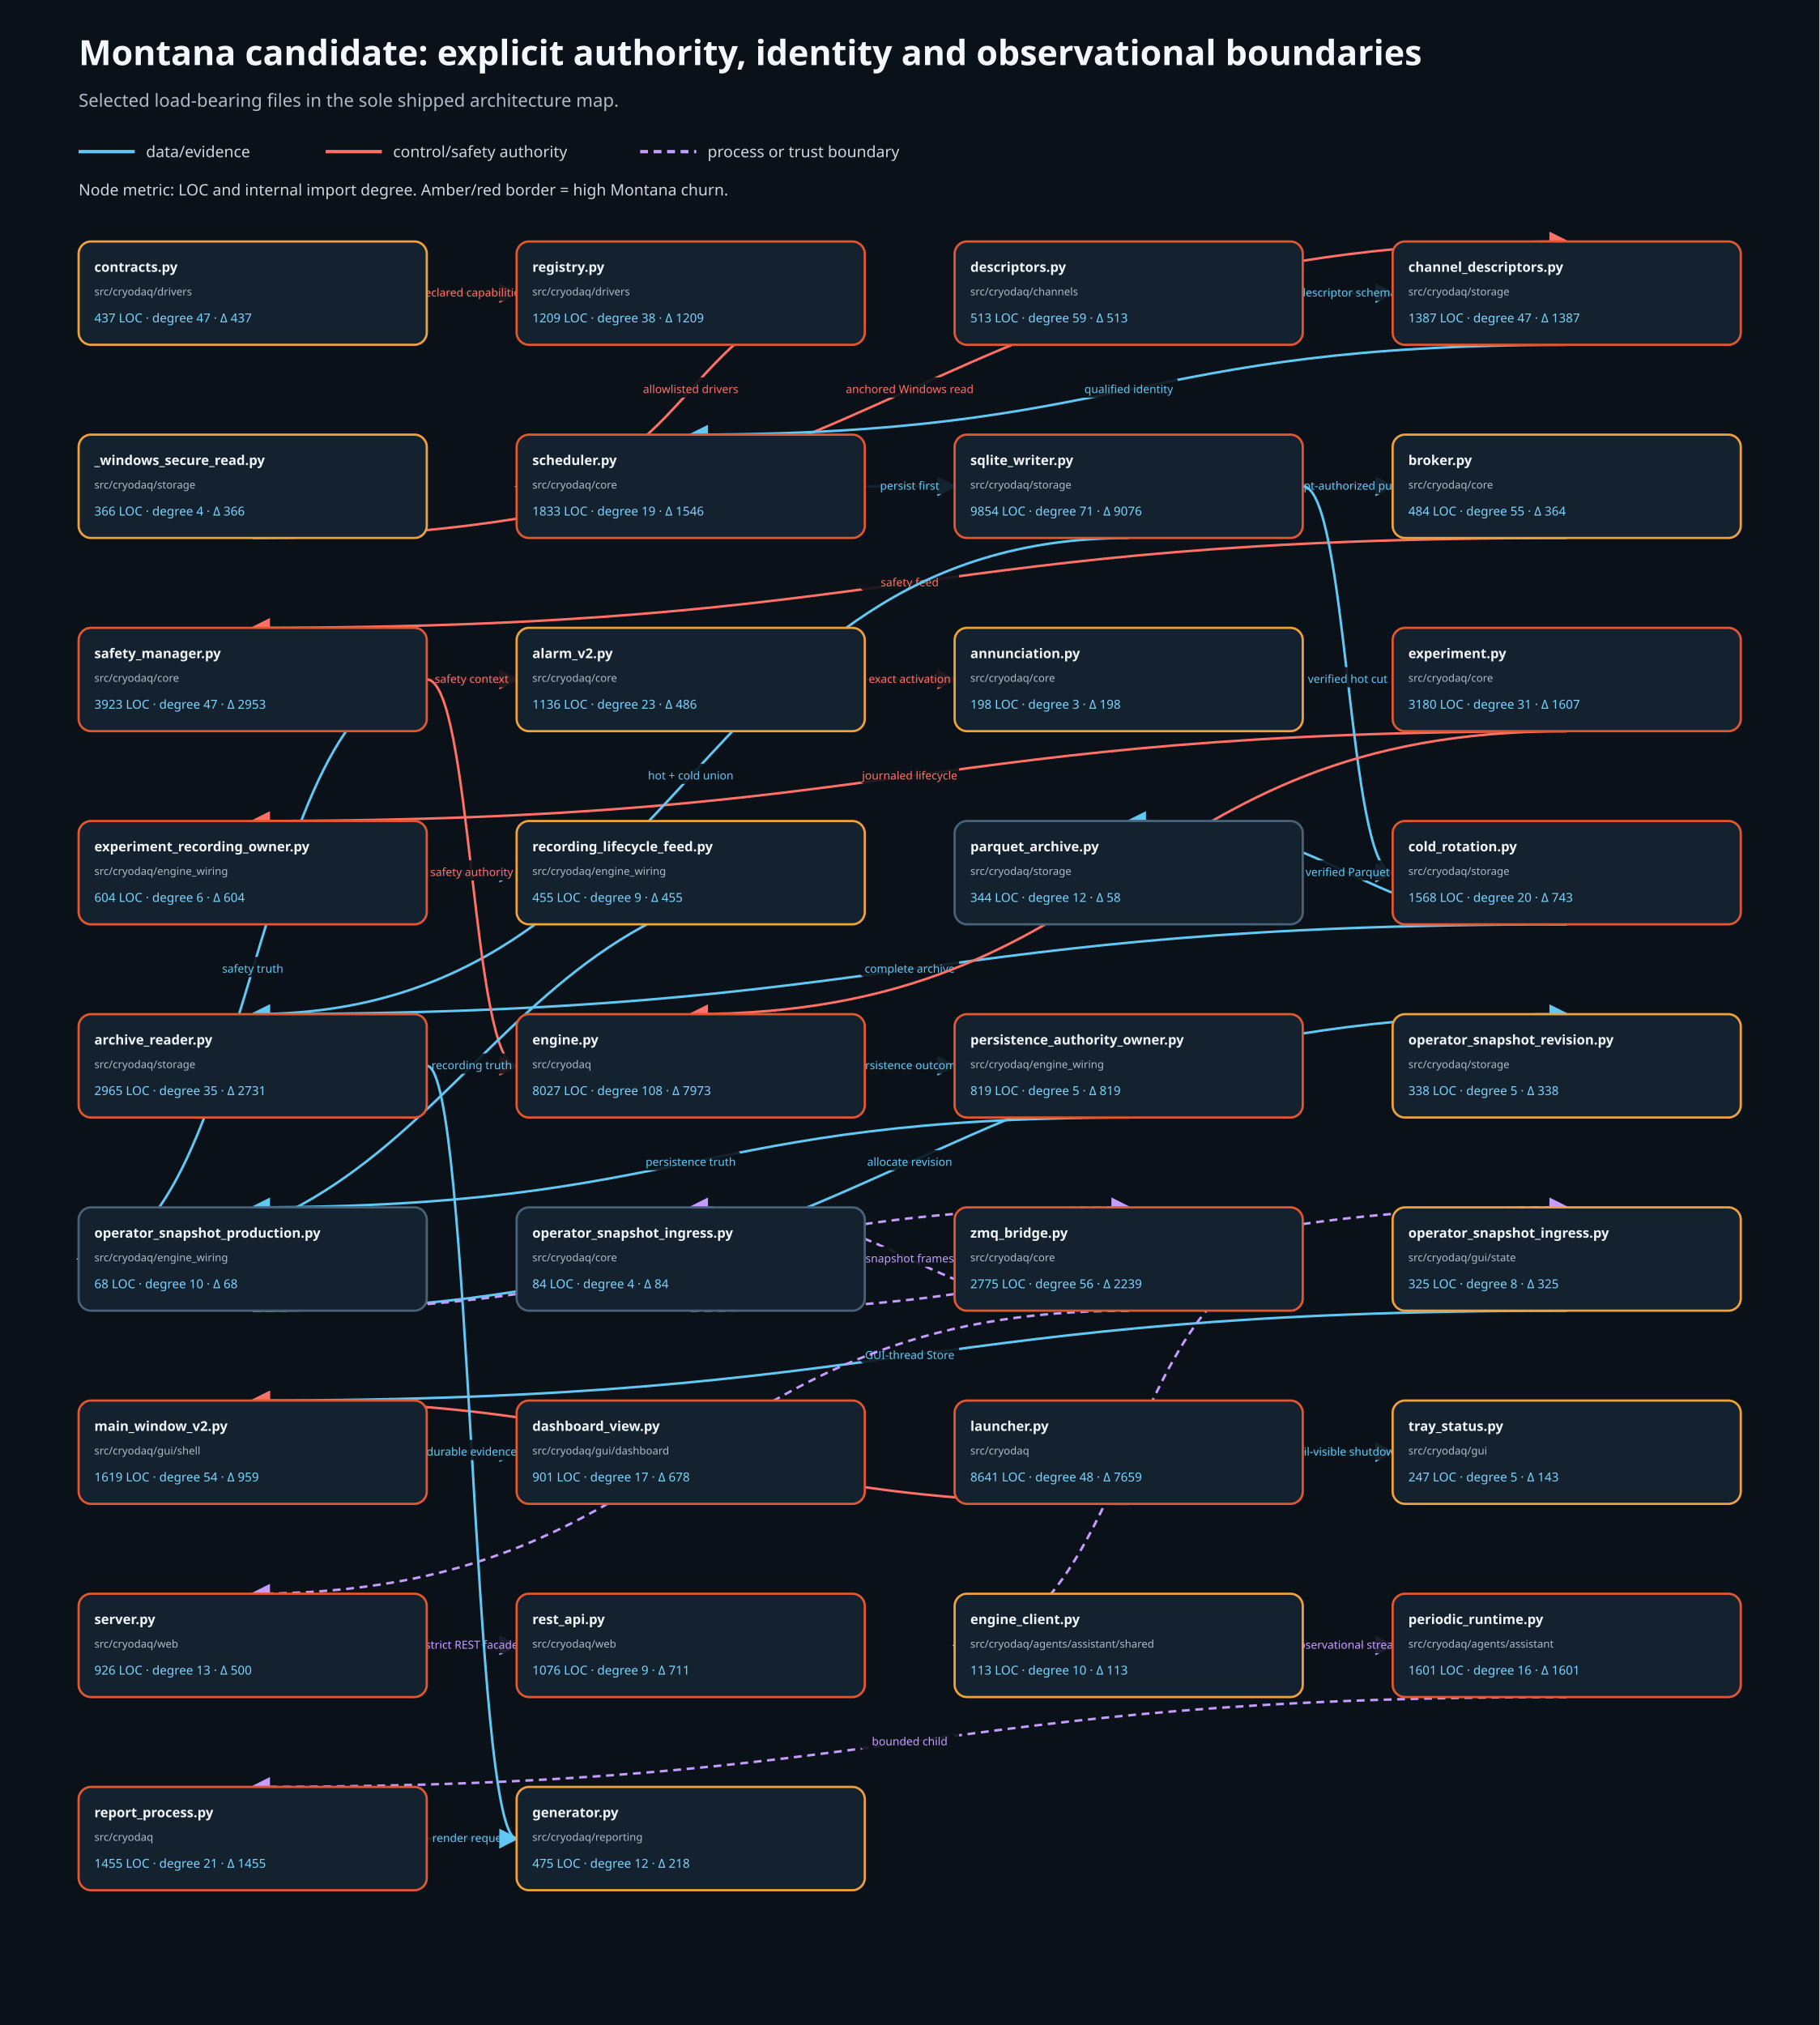
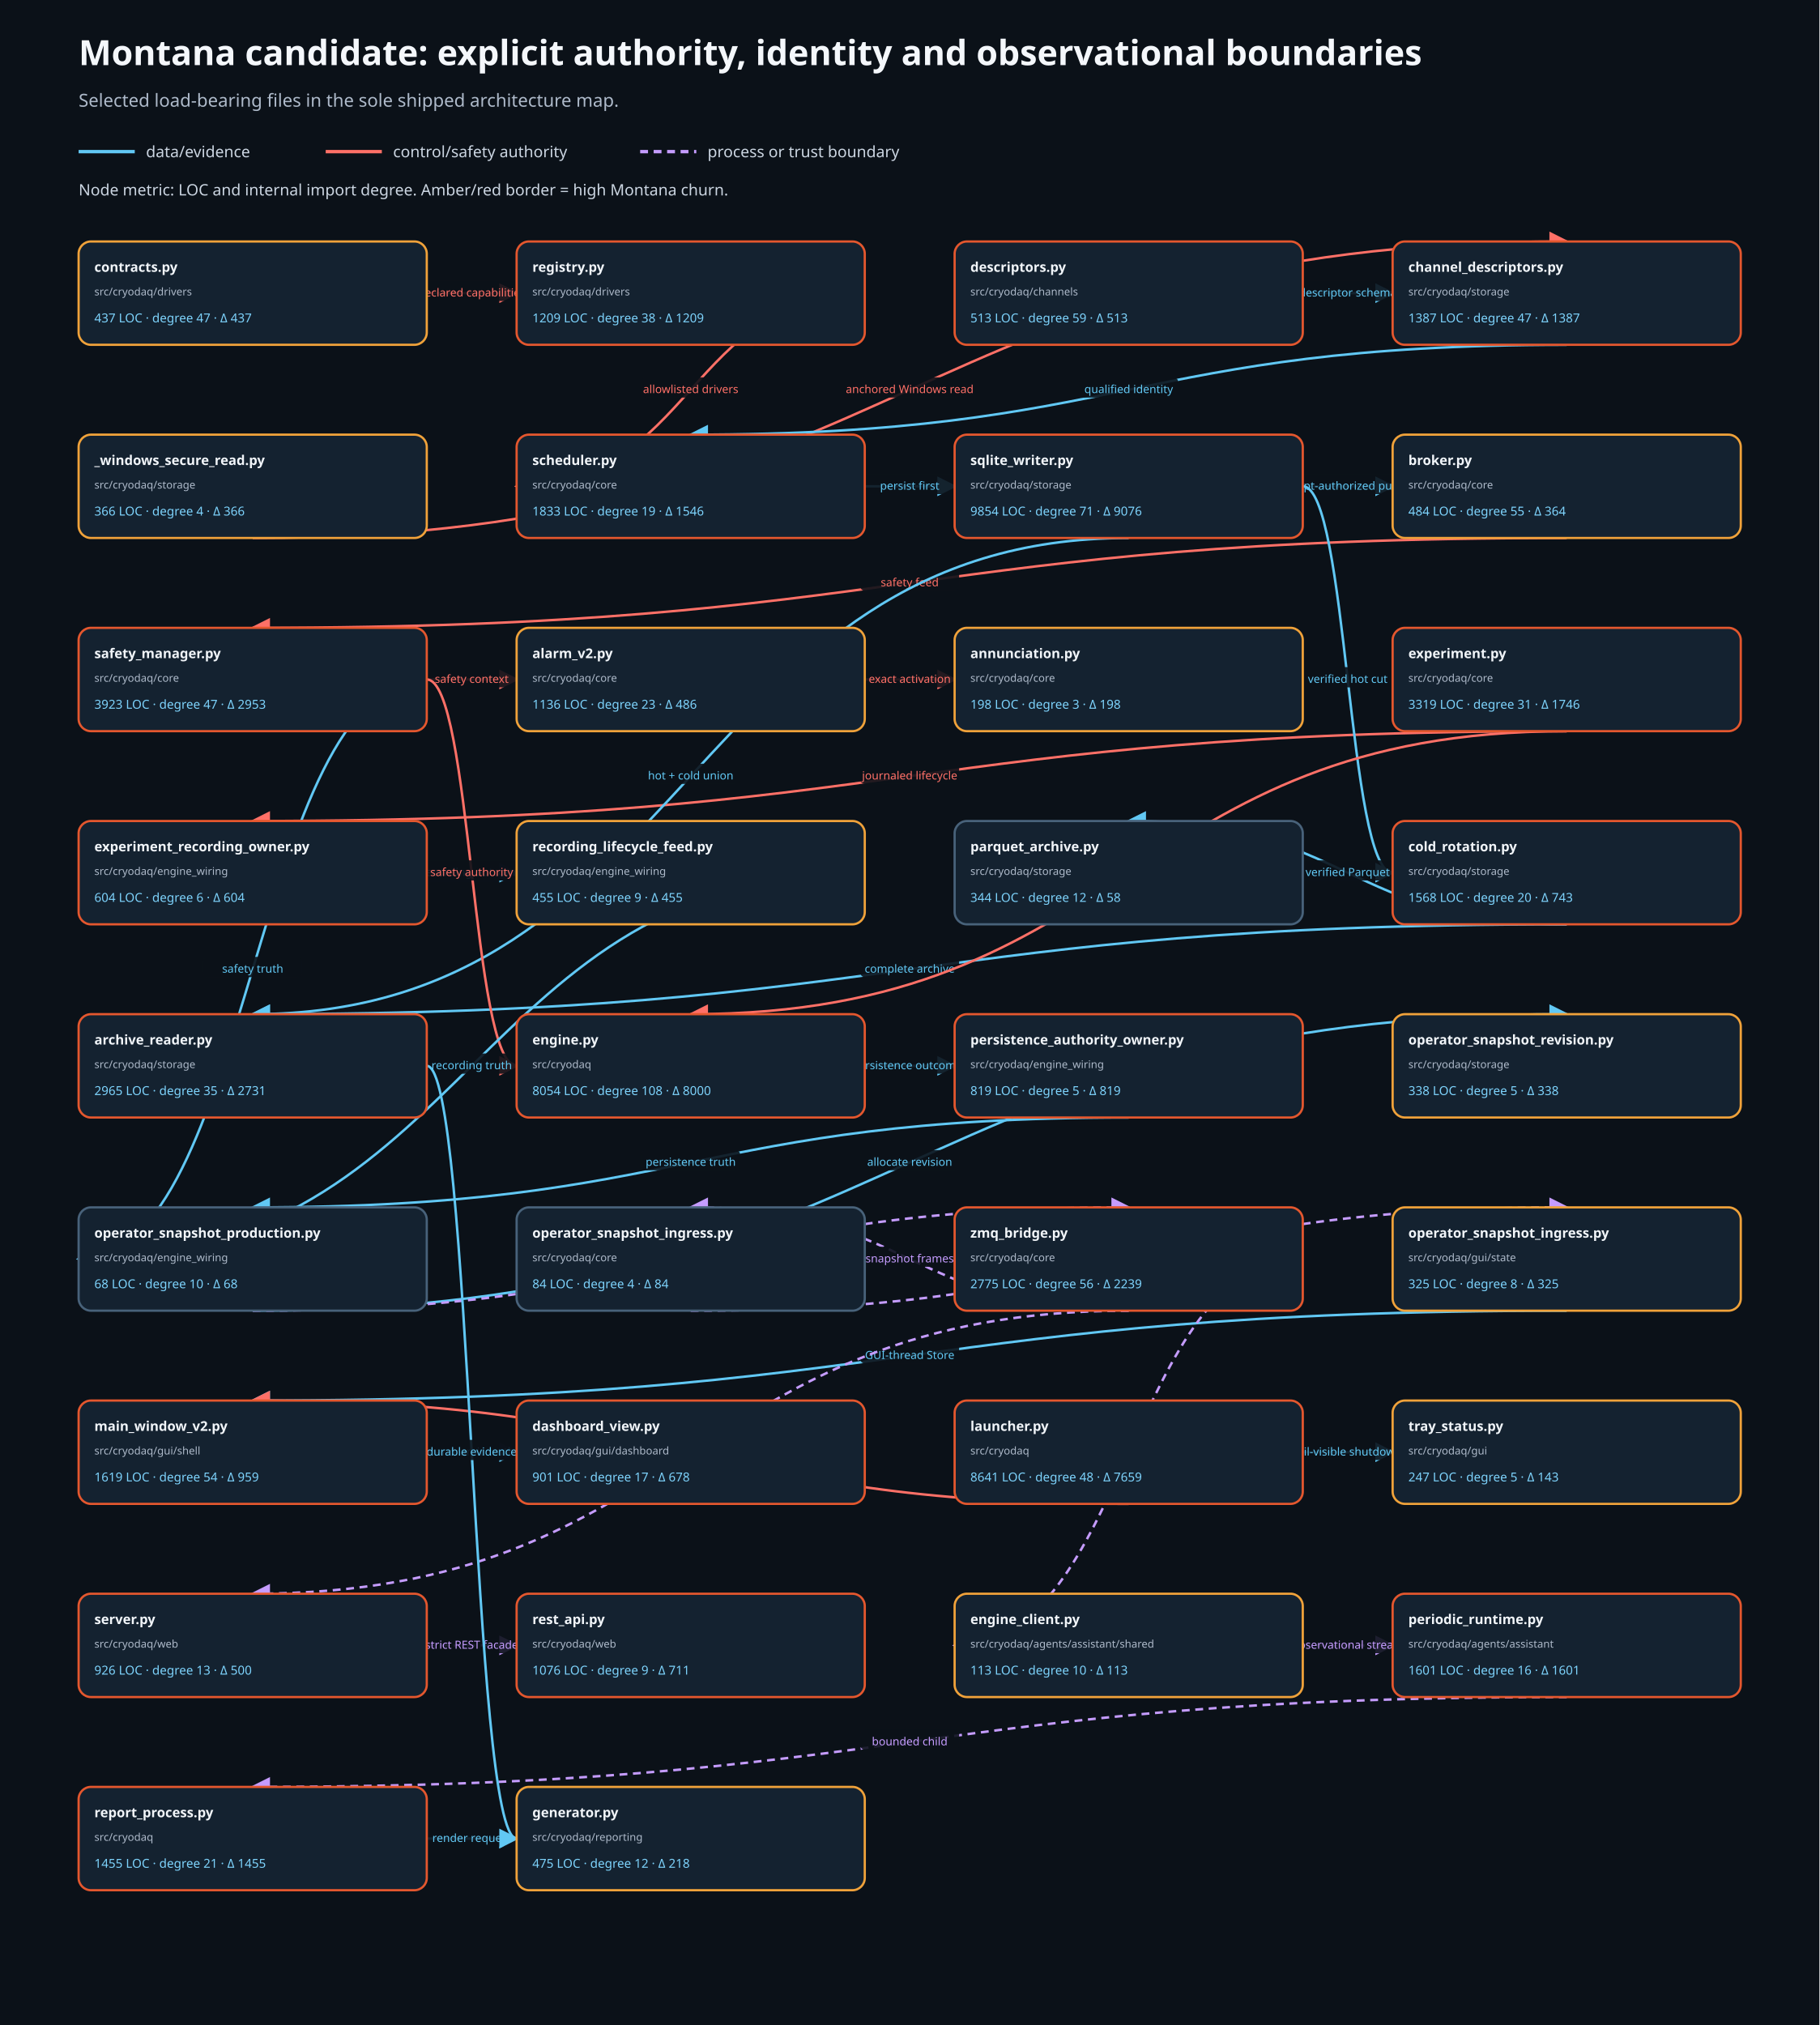
<svg xmlns="http://www.w3.org/2000/svg" role="img" aria-labelledby="title desc" viewBox="0 0 1620 1803" width="1620" height="1803">
  <defs>
    <marker id="dataArrow" markerWidth="8" markerHeight="8" refX="7" refY="4" orient="auto">
      <path d="M0,0 L8,4 L0,8 Z" fill="#61c8f4" />
    </marker>
    <marker id="controlArrow" markerWidth="8" markerHeight="8" refX="7" refY="4" orient="auto">
      <path d="M0,0 L8,4 L0,8 Z" fill="#ff7067" />
    </marker>
    <marker id="boundaryArrow" markerWidth="8" markerHeight="8" refX="7" refY="4" orient="auto">
      <path d="M0,0 L8,4 L0,8 Z" fill="#c59cff" />
    </marker>
  </defs>
  <rect width="100%" height="100%" fill="#0b1118" />
  <text x="70" y="58" fill="#f4f7fb" font-family="Segoe UI, sans-serif" font-size="31" font-weight="700">Montana candidate: explicit authority, identity and observational boundaries</text>
  <text x="70" y="95" fill="#aebaca" font-family="Segoe UI, sans-serif" font-size="16">Selected load-bearing files in the sole shipped architecture map.</text>
  <g aria-label="Legend" font-family="Segoe UI, sans-serif" font-size="14">
    <line x1="70" y1="135" x2="120" y2="135" stroke="#61c8f4" stroke-width="3" />
    <text x="130" y="140" fill="#cbd5e1">data/evidence</text>
    <line x1="290" y1="135" x2="340" y2="135" stroke="#ff7067" stroke-width="3" />
    <text x="350" y="140" fill="#cbd5e1">control/safety authority</text>
    <line x1="570" y1="135" x2="620" y2="135" stroke="#c59cff" stroke-width="3" stroke-dasharray="7 5" />
    <text x="630" y="140" fill="#cbd5e1">process or trust boundary</text>
    <text x="70" y="174" fill="#cbd5e1">Node metric: LOC and internal import degree. Amber/red border = high Montana churn.</text>
  </g>
  <g class="architecture-edges" fill="none">
    <path d="M380,261.0 C420.0,261.0 420.0,261.0 460,261.0" stroke="#ff7067" stroke-width="2.2" marker-end="url(#controlArrow)" />
    <rect x="376.0" y="250.0" width="88" height="18" rx="4" fill="#0b1118" opacity=".9" />
    <text x="420.0" y="264.0" text-anchor="middle" fill="#ff7067" font-family="Segoe UI, sans-serif" font-size="10">declared capabilities</text>
    <path d="M770,261.0 C615.0,261.0 615.0,433.0 460,433.0" stroke="#ff7067" stroke-width="2.2" marker-end="url(#controlArrow)" />
    <rect x="571.0" y="336.0" width="88" height="18" rx="4" fill="#0b1118" opacity=".9" />
    <text x="615.0" y="350.0" text-anchor="middle" fill="#ff7067" font-family="Segoe UI, sans-serif" font-size="10">allowlisted drivers</text>
    <path d="M1160,261.0 C1200.0,261.0 1200.0,261.0 1240,261.0" stroke="#61c8f4" stroke-width="2.2" marker-end="url(#dataArrow)" />
    <rect x="1156.0" y="250.0" width="88" height="18" rx="4" fill="#0b1118" opacity=".9" />
    <text x="1200.0" y="264.0" text-anchor="middle" fill="#61c8f4" font-family="Segoe UI, sans-serif" font-size="10">descriptor schema</text>
    <path d="M225.0,479 C810.0,479 810.0,215 1395.0,215" stroke="#ff7067" stroke-width="2.2" marker-end="url(#controlArrow)" />
    <rect x="766.0" y="336.0" width="88" height="18" rx="4" fill="#0b1118" opacity=".9" />
    <text x="810.0" y="350.0" text-anchor="middle" fill="#ff7067" font-family="Segoe UI, sans-serif" font-size="10">anchored Windows read</text>
    <path d="M1395.0,307 C1005.0,307 1005.0,387 615.0,387" stroke="#61c8f4" stroke-width="2.2" marker-end="url(#dataArrow)" />
    <rect x="961.0" y="336.0" width="88" height="18" rx="4" fill="#0b1118" opacity=".9" />
    <text x="1005.0" y="350.0" text-anchor="middle" fill="#61c8f4" font-family="Segoe UI, sans-serif" font-size="10">qualified identity</text>
    <path d="M770,433.0 C810.0,433.0 810.0,433.0 850,433.0" stroke="#61c8f4" stroke-width="2.2" marker-end="url(#dataArrow)" />
    <rect x="766.0" y="422.0" width="88" height="18" rx="4" fill="#0b1118" opacity=".9" />
    <text x="810.0" y="436.0" text-anchor="middle" fill="#61c8f4" font-family="Segoe UI, sans-serif" font-size="10">persist first</text>
    <path d="M1160,433.0 C1200.0,433.0 1200.0,433.0 1240,433.0" stroke="#61c8f4" stroke-width="2.2" marker-end="url(#dataArrow)" />
    <rect x="1156.0" y="422.0" width="88" height="18" rx="4" fill="#0b1118" opacity=".9" />
    <text x="1200.0" y="436.0" text-anchor="middle" fill="#61c8f4" font-family="Segoe UI, sans-serif" font-size="10">receipt-authorized publish</text>
    <path d="M1395.0,479 C810.0,479 810.0,559 225.0,559" stroke="#ff7067" stroke-width="2.2" marker-end="url(#controlArrow)" />
    <rect x="766.0" y="508.0" width="88" height="18" rx="4" fill="#0b1118" opacity=".9" />
    <text x="810.0" y="522.0" text-anchor="middle" fill="#ff7067" font-family="Segoe UI, sans-serif" font-size="10">safety feed</text>
    <path d="M380,605.0 C420.0,605.0 420.0,605.0 460,605.0" stroke="#ff7067" stroke-width="2.2" marker-end="url(#controlArrow)" />
    <rect x="376.0" y="594.0" width="88" height="18" rx="4" fill="#0b1118" opacity=".9" />
    <text x="420.0" y="608.0" text-anchor="middle" fill="#ff7067" font-family="Segoe UI, sans-serif" font-size="10">safety context</text>
    <path d="M770,605.0 C810.0,605.0 810.0,605.0 850,605.0" stroke="#ff7067" stroke-width="2.2" marker-end="url(#controlArrow)" />
    <rect x="766.0" y="594.0" width="88" height="18" rx="4" fill="#0b1118" opacity=".9" />
    <text x="810.0" y="608.0" text-anchor="middle" fill="#ff7067" font-family="Segoe UI, sans-serif" font-size="10">exact activation</text>
    <path d="M1395.0,651 C810.0,651 810.0,731 225.0,731" stroke="#ff7067" stroke-width="2.2" marker-end="url(#controlArrow)" />
    <rect x="766.0" y="680.0" width="88" height="18" rx="4" fill="#0b1118" opacity=".9" />
    <text x="810.0" y="694.0" text-anchor="middle" fill="#ff7067" font-family="Segoe UI, sans-serif" font-size="10">journaled lifecycle</text>
    <path d="M380,777.0 C420.0,777.0 420.0,777.0 460,777.0" stroke="#61c8f4" stroke-width="2.2" marker-end="url(#dataArrow)" />
    <rect x="376.0" y="766.0" width="88" height="18" rx="4" fill="#0b1118" opacity=".9" />
    <text x="420.0" y="780.0" text-anchor="middle" fill="#61c8f4" font-family="Segoe UI, sans-serif" font-size="10">recording outcome</text>
    <path d="M1160,433.0 C1200.0,433.0 1200.0,777.0 1240,777.0" stroke="#61c8f4" stroke-width="2.2" marker-end="url(#dataArrow)" />
    <rect x="1156.0" y="594.0" width="88" height="18" rx="4" fill="#0b1118" opacity=".9" />
    <text x="1200.0" y="608.0" text-anchor="middle" fill="#61c8f4" font-family="Segoe UI, sans-serif" font-size="10">verified hot cut</text>
    <path d="M1395.0,823 C1200.0,823 1200.0,731 1005.0,731" stroke="#61c8f4" stroke-width="2.2" marker-end="url(#dataArrow)" />
    <rect x="1156.0" y="766.0" width="88" height="18" rx="4" fill="#0b1118" opacity=".9" />
    <text x="1200.0" y="780.0" text-anchor="middle" fill="#61c8f4" font-family="Segoe UI, sans-serif" font-size="10">verified Parquet</text>
    <path d="M1395.0,823 C810.0,823 810.0,903 225.0,903" stroke="#61c8f4" stroke-width="2.2" marker-end="url(#dataArrow)" />
    <rect x="766.0" y="852.0" width="88" height="18" rx="4" fill="#0b1118" opacity=".9" />
    <text x="810.0" y="866.0" text-anchor="middle" fill="#61c8f4" font-family="Segoe UI, sans-serif" font-size="10">complete archive</text>
    <path d="M1005.0,479 C615.0,479 615.0,903 225.0,903" stroke="#61c8f4" stroke-width="2.2" marker-end="url(#dataArrow)" />
    <rect x="571.0" y="680.0" width="88" height="18" rx="4" fill="#0b1118" opacity=".9" />
    <text x="615.0" y="694.0" text-anchor="middle" fill="#61c8f4" font-family="Segoe UI, sans-serif" font-size="10">hot + cold union</text>
    <path d="M380,605.0 C420.0,605.0 420.0,949.0 460,949.0" stroke="#ff7067" stroke-width="2.2" marker-end="url(#controlArrow)" />
    <rect x="376.0" y="766.0" width="88" height="18" rx="4" fill="#0b1118" opacity=".9" />
    <text x="420.0" y="780.0" text-anchor="middle" fill="#ff7067" font-family="Segoe UI, sans-serif" font-size="10">safety authority</text>
    <path d="M1395.0,651 C1005.0,651 1005.0,903 615.0,903" stroke="#ff7067" stroke-width="2.2" marker-end="url(#controlArrow)" />
    <rect x="961.0" y="766.0" width="88" height="18" rx="4" fill="#0b1118" opacity=".9" />
    <text x="1005.0" y="780.0" text-anchor="middle" fill="#ff7067" font-family="Segoe UI, sans-serif" font-size="10">experiment commands</text>
    <path d="M770,949.0 C810.0,949.0 810.0,949.0 850,949.0" stroke="#61c8f4" stroke-width="2.2" marker-end="url(#dataArrow)" />
    <rect x="766.0" y="938.0" width="88" height="18" rx="4" fill="#0b1118" opacity=".9" />
    <text x="810.0" y="952.0" text-anchor="middle" fill="#61c8f4" font-family="Segoe UI, sans-serif" font-size="10">persistence outcomes</text>
    <path d="M770,777.0 C420.0,777.0 420.0,1121.0 70,1121.0" stroke="#61c8f4" stroke-width="2.2" marker-end="url(#dataArrow)" />
    <rect x="376.0" y="938.0" width="88" height="18" rx="4" fill="#0b1118" opacity=".9" />
    <text x="420.0" y="952.0" text-anchor="middle" fill="#61c8f4" font-family="Segoe UI, sans-serif" font-size="10">recording truth</text>
    <path d="M1005.0,995 C615.0,995 615.0,1075 225.0,1075" stroke="#61c8f4" stroke-width="2.2" marker-end="url(#dataArrow)" />
    <rect x="571.0" y="1024.0" width="88" height="18" rx="4" fill="#0b1118" opacity=".9" />
    <text x="615.0" y="1038.0" text-anchor="middle" fill="#61c8f4" font-family="Segoe UI, sans-serif" font-size="10">persistence truth</text>
    <path d="M380,605.0 C225.0,605.0 225.0,1121.0 70,1121.0" stroke="#61c8f4" stroke-width="2.2" marker-end="url(#dataArrow)" />
    <rect x="181.0" y="852.0" width="88" height="18" rx="4" fill="#0b1118" opacity=".9" />
    <text x="225.0" y="866.0" text-anchor="middle" fill="#61c8f4" font-family="Segoe UI, sans-serif" font-size="10">safety truth</text>
    <path d="M225.0,1167 C810.0,1167 810.0,903 1395.0,903" stroke="#61c8f4" stroke-width="2.2" marker-end="url(#dataArrow)" />
    <rect x="766.0" y="1024.0" width="88" height="18" rx="4" fill="#0b1118" opacity=".9" />
    <text x="810.0" y="1038.0" text-anchor="middle" fill="#61c8f4" font-family="Segoe UI, sans-serif" font-size="10">allocate revision</text>
    <path d="M225.0,1167 C615.0,1167 615.0,1075 1005.0,1075" stroke="#c59cff" stroke-width="2.2" marker-end="url(#boundaryArrow)" stroke-dasharray="7 5" />
    <rect x="571.0" y="1110.0" width="88" height="18" rx="4" fill="#0b1118" opacity=".9" />
    <text x="615.0" y="1124.0" text-anchor="middle" fill="#c59cff" font-family="Segoe UI, sans-serif" font-size="10">revisioned PUB</text>
    <path d="M1005.0,1167 C810.0,1167 810.0,1075 615.0,1075" stroke="#c59cff" stroke-width="2.2" marker-end="url(#boundaryArrow)" stroke-dasharray="7 5" />
    <rect x="766.0" y="1110.0" width="88" height="18" rx="4" fill="#0b1118" opacity=".9" />
    <text x="810.0" y="1124.0" text-anchor="middle" fill="#c59cff" font-family="Segoe UI, sans-serif" font-size="10">snapshot frames</text>
    <path d="M615.0,1167 C1005.0,1167 1005.0,1075 1395.0,1075" stroke="#c59cff" stroke-width="2.2" marker-end="url(#boundaryArrow)" stroke-dasharray="7 5" />
    <rect x="961.0" y="1110.0" width="88" height="18" rx="4" fill="#0b1118" opacity=".9" />
    <text x="1005.0" y="1124.0" text-anchor="middle" fill="#c59cff" font-family="Segoe UI, sans-serif" font-size="10">bounded queue</text>
    <path d="M1395.0,1167 C810.0,1167 810.0,1247 225.0,1247" stroke="#61c8f4" stroke-width="2.2" marker-end="url(#dataArrow)" />
    <rect x="766.0" y="1196.0" width="88" height="18" rx="4" fill="#0b1118" opacity=".9" />
    <text x="810.0" y="1210.0" text-anchor="middle" fill="#61c8f4" font-family="Segoe UI, sans-serif" font-size="10">GUI-thread Store</text>
    <path d="M380,1293.0 C420.0,1293.0 420.0,1293.0 460,1293.0" stroke="#61c8f4" stroke-width="2.2" marker-end="url(#dataArrow)" />
    <rect x="376.0" y="1282.0" width="88" height="18" rx="4" fill="#0b1118" opacity=".9" />
    <text x="420.0" y="1296.0" text-anchor="middle" fill="#61c8f4" font-family="Segoe UI, sans-serif" font-size="10">panoramic truth</text>
    <path d="M1005.0,1339 C615.0,1339 615.0,1247 225.0,1247" stroke="#ff7067" stroke-width="2.2" marker-end="url(#controlArrow)" />
    <rect x="571.0" y="1282.0" width="88" height="18" rx="4" fill="#0b1118" opacity=".9" />
    <text x="615.0" y="1296.0" text-anchor="middle" fill="#ff7067" font-family="Segoe UI, sans-serif" font-size="10">owns GUI lifecycle</text>
    <path d="M1160,1293.0 C1200.0,1293.0 1200.0,1293.0 1240,1293.0" stroke="#61c8f4" stroke-width="2.2" marker-end="url(#dataArrow)" />
    <rect x="1156.0" y="1282.0" width="88" height="18" rx="4" fill="#0b1118" opacity=".9" />
    <text x="1200.0" y="1296.0" text-anchor="middle" fill="#61c8f4" font-family="Segoe UI, sans-serif" font-size="10">fail-visible shutdown</text>
    <path d="M1005.0,1167 C615.0,1167 615.0,1419 225.0,1419" stroke="#c59cff" stroke-width="2.2" marker-end="url(#boundaryArrow)" stroke-dasharray="7 5" />
    <rect x="571.0" y="1282.0" width="88" height="18" rx="4" fill="#0b1118" opacity=".9" />
    <text x="615.0" y="1296.0" text-anchor="middle" fill="#c59cff" font-family="Segoe UI, sans-serif" font-size="10">monitoring transport</text>
    <path d="M380,1465.0 C420.0,1465.0 420.0,1465.0 460,1465.0" stroke="#c59cff" stroke-width="2.2" marker-end="url(#boundaryArrow)" stroke-dasharray="7 5" />
    <rect x="376.0" y="1454.0" width="88" height="18" rx="4" fill="#0b1118" opacity=".9" />
    <text x="420.0" y="1468.0" text-anchor="middle" fill="#c59cff" font-family="Segoe UI, sans-serif" font-size="10">strict REST facade</text>
    <path d="M1160,1121.0 C1005.0,1121.0 1005.0,1465.0 850,1465.0" stroke="#c59cff" stroke-width="2.2" marker-end="url(#boundaryArrow)" stroke-dasharray="7 5" />
    <rect x="961.0" y="1282.0" width="88" height="18" rx="4" fill="#0b1118" opacity=".9" />
    <text x="1005.0" y="1296.0" text-anchor="middle" fill="#c59cff" font-family="Segoe UI, sans-serif" font-size="10">allowlisted query</text>
    <path d="M1160,1465.0 C1200.0,1465.0 1200.0,1465.0 1240,1465.0" stroke="#c59cff" stroke-width="2.2" marker-end="url(#boundaryArrow)" stroke-dasharray="7 5" />
    <rect x="1156.0" y="1454.0" width="88" height="18" rx="4" fill="#0b1118" opacity=".9" />
    <text x="1200.0" y="1468.0" text-anchor="middle" fill="#c59cff" font-family="Segoe UI, sans-serif" font-size="10">observational stream</text>
    <path d="M1395.0,1511 C810.0,1511 810.0,1591 225.0,1591" stroke="#c59cff" stroke-width="2.2" marker-end="url(#boundaryArrow)" stroke-dasharray="7 5" />
    <rect x="766.0" y="1540.0" width="88" height="18" rx="4" fill="#0b1118" opacity=".9" />
    <text x="810.0" y="1554.0" text-anchor="middle" fill="#c59cff" font-family="Segoe UI, sans-serif" font-size="10">bounded child</text>
    <path d="M380,1637.0 C420.0,1637.0 420.0,1637.0 460,1637.0" stroke="#61c8f4" stroke-width="2.2" marker-end="url(#dataArrow)" />
    <rect x="376.0" y="1626.0" width="88" height="18" rx="4" fill="#0b1118" opacity=".9" />
    <text x="420.0" y="1640.0" text-anchor="middle" fill="#61c8f4" font-family="Segoe UI, sans-serif" font-size="10">render request</text>
    <path d="M380,949.0 C420.0,949.0 420.0,1637.0 460,1637.0" stroke="#61c8f4" stroke-width="2.2" marker-end="url(#dataArrow)" />
    <rect x="376.0" y="1282.0" width="88" height="18" rx="4" fill="#0b1118" opacity=".9" />
    <text x="420.0" y="1296.0" text-anchor="middle" fill="#61c8f4" font-family="Segoe UI, sans-serif" font-size="10">durable evidence</text>
  </g>
  <g class="important-files" font-family="Segoe UI, sans-serif">
    <g class="file-node" data-path="src/cryodaq/drivers/contracts.py" data-kind="blob" role="group" aria-label="src/cryodaq/drivers/contracts.py | 437 LOC | internal degree 47 | churn 437">
      <rect x="70" y="215" width="310" height="92" rx="11" fill="#142230" stroke="#f0a23a" stroke-width="2" />
      <text x="84" y="242" fill="#f1f5f9" font-size="12" font-weight="700">contracts.py</text>
      <text x="84" y="263" fill="#aebaca" font-size="9.5">src/cryodaq/drivers</text>
      <text x="84" y="287" fill="#7dd3fc" font-size="11">437 LOC · degree 47 · Δ 437</text>
    </g>
    <g class="file-node" data-path="src/cryodaq/drivers/registry.py" data-kind="blob" role="group" aria-label="src/cryodaq/drivers/registry.py | 1209 LOC | internal degree 38 | churn 1209">
      <rect x="460" y="215" width="310" height="92" rx="11" fill="#142230" stroke="#e4572e" stroke-width="2" />
      <text x="474" y="242" fill="#f1f5f9" font-size="12" font-weight="700">registry.py</text>
      <text x="474" y="263" fill="#aebaca" font-size="9.5">src/cryodaq/drivers</text>
      <text x="474" y="287" fill="#7dd3fc" font-size="11">1209 LOC · degree 38 · Δ 1209</text>
    </g>
    <g class="file-node" data-path="src/cryodaq/channels/descriptors.py" data-kind="blob" role="group" aria-label="src/cryodaq/channels/descriptors.py | 513 LOC | internal degree 59 | churn 513">
      <rect x="850" y="215" width="310" height="92" rx="11" fill="#142230" stroke="#e4572e" stroke-width="2" />
      <text x="864" y="242" fill="#f1f5f9" font-size="12" font-weight="700">descriptors.py</text>
      <text x="864" y="263" fill="#aebaca" font-size="9.5">src/cryodaq/channels</text>
      <text x="864" y="287" fill="#7dd3fc" font-size="11">513 LOC · degree 59 · Δ 513</text>
    </g>
    <g class="file-node" data-path="src/cryodaq/storage/channel_descriptors.py" data-kind="blob" role="group" aria-label="src/cryodaq/storage/channel_descriptors.py | 1387 LOC | internal degree 47 | churn 1387">
      <rect x="1240" y="215" width="310" height="92" rx="11" fill="#142230" stroke="#e4572e" stroke-width="2" />
      <text x="1254" y="242" fill="#f1f5f9" font-size="12" font-weight="700">channel_descriptors.py</text>
      <text x="1254" y="263" fill="#aebaca" font-size="9.5">src/cryodaq/storage</text>
      <text x="1254" y="287" fill="#7dd3fc" font-size="11">1387 LOC · degree 47 · Δ 1387</text>
    </g>
    <g class="file-node" data-path="src/cryodaq/storage/_windows_secure_read.py" data-kind="blob" role="group" aria-label="src/cryodaq/storage/_windows_secure_read.py | 366 LOC | internal degree 4 | churn 366">
      <rect x="70" y="387" width="310" height="92" rx="11" fill="#142230" stroke="#f0a23a" stroke-width="2" />
      <text x="84" y="414" fill="#f1f5f9" font-size="12" font-weight="700">_windows_secure_read.py</text>
      <text x="84" y="435" fill="#aebaca" font-size="9.5">src/cryodaq/storage</text>
      <text x="84" y="459" fill="#7dd3fc" font-size="11">366 LOC · degree 4 · Δ 366</text>
    </g>
    <g class="file-node" data-path="src/cryodaq/core/scheduler.py" data-kind="blob" role="group" aria-label="src/cryodaq/core/scheduler.py | 1833 LOC | internal degree 19 | churn 1546">
      <rect x="460" y="387" width="310" height="92" rx="11" fill="#142230" stroke="#e4572e" stroke-width="2" />
      <text x="474" y="414" fill="#f1f5f9" font-size="12" font-weight="700">scheduler.py</text>
      <text x="474" y="435" fill="#aebaca" font-size="9.5">src/cryodaq/core</text>
      <text x="474" y="459" fill="#7dd3fc" font-size="11">1833 LOC · degree 19 · Δ 1546</text>
    </g>
    <g class="file-node" data-path="src/cryodaq/storage/sqlite_writer.py" data-kind="blob" role="group" aria-label="src/cryodaq/storage/sqlite_writer.py | 9854 LOC | internal degree 71 | churn 9076">
      <rect x="850" y="387" width="310" height="92" rx="11" fill="#142230" stroke="#e4572e" stroke-width="2" />
      <text x="864" y="414" fill="#f1f5f9" font-size="12" font-weight="700">sqlite_writer.py</text>
      <text x="864" y="435" fill="#aebaca" font-size="9.5">src/cryodaq/storage</text>
      <text x="864" y="459" fill="#7dd3fc" font-size="11">9854 LOC · degree 71 · Δ 9076</text>
    </g>
    <g class="file-node" data-path="src/cryodaq/core/broker.py" data-kind="blob" role="group" aria-label="src/cryodaq/core/broker.py | 484 LOC | internal degree 55 | churn 364">
      <rect x="1240" y="387" width="310" height="92" rx="11" fill="#142230" stroke="#f0a23a" stroke-width="2" />
      <text x="1254" y="414" fill="#f1f5f9" font-size="12" font-weight="700">broker.py</text>
      <text x="1254" y="435" fill="#aebaca" font-size="9.5">src/cryodaq/core</text>
      <text x="1254" y="459" fill="#7dd3fc" font-size="11">484 LOC · degree 55 · Δ 364</text>
    </g>
    <g class="file-node" data-path="src/cryodaq/core/safety_manager.py" data-kind="blob" role="group" aria-label="src/cryodaq/core/safety_manager.py | 3923 LOC | internal degree 47 | churn 2953">
      <rect x="70" y="559" width="310" height="92" rx="11" fill="#142230" stroke="#e4572e" stroke-width="2" />
      <text x="84" y="586" fill="#f1f5f9" font-size="12" font-weight="700">safety_manager.py</text>
      <text x="84" y="607" fill="#aebaca" font-size="9.5">src/cryodaq/core</text>
      <text x="84" y="631" fill="#7dd3fc" font-size="11">3923 LOC · degree 47 · Δ 2953</text>
    </g>
    <g class="file-node" data-path="src/cryodaq/core/alarm_v2.py" data-kind="blob" role="group" aria-label="src/cryodaq/core/alarm_v2.py | 1136 LOC | internal degree 23 | churn 486">
      <rect x="460" y="559" width="310" height="92" rx="11" fill="#142230" stroke="#f0a23a" stroke-width="2" />
      <text x="474" y="586" fill="#f1f5f9" font-size="12" font-weight="700">alarm_v2.py</text>
      <text x="474" y="607" fill="#aebaca" font-size="9.5">src/cryodaq/core</text>
      <text x="474" y="631" fill="#7dd3fc" font-size="11">1136 LOC · degree 23 · Δ 486</text>
    </g>
    <g class="file-node" data-path="src/cryodaq/core/annunciation.py" data-kind="blob" role="group" aria-label="src/cryodaq/core/annunciation.py | 198 LOC | internal degree 3 | churn 198">
      <rect x="850" y="559" width="310" height="92" rx="11" fill="#142230" stroke="#f0a23a" stroke-width="2" />
      <text x="864" y="586" fill="#f1f5f9" font-size="12" font-weight="700">annunciation.py</text>
      <text x="864" y="607" fill="#aebaca" font-size="9.5">src/cryodaq/core</text>
      <text x="864" y="631" fill="#7dd3fc" font-size="11">198 LOC · degree 3 · Δ 198</text>
    </g>
-     <g class="file-node" data-path="src/cryodaq/core/experiment.py" data-kind="blob" role="group" aria-label="src/cryodaq/core/experiment.py | 3180 LOC | internal degree 31 | churn 1607">
+     <g class="file-node" data-path="src/cryodaq/core/experiment.py" data-kind="blob" role="group" aria-label="src/cryodaq/core/experiment.py | 3319 LOC | internal degree 31 | churn 1746">
      <rect x="1240" y="559" width="310" height="92" rx="11" fill="#142230" stroke="#e4572e" stroke-width="2" />
      <text x="1254" y="586" fill="#f1f5f9" font-size="12" font-weight="700">experiment.py</text>
      <text x="1254" y="607" fill="#aebaca" font-size="9.5">src/cryodaq/core</text>
-       <text x="1254" y="631" fill="#7dd3fc" font-size="11">3180 LOC · degree 31 · Δ 1607</text>
+       <text x="1254" y="631" fill="#7dd3fc" font-size="11">3319 LOC · degree 31 · Δ 1746</text>
    </g>
    <g class="file-node" data-path="src/cryodaq/engine_wiring/experiment_recording_owner.py" data-kind="blob" role="group" aria-label="src/cryodaq/engine_wiring/experiment_recording_owner.py | 604 LOC | internal degree 6 | churn 604">
      <rect x="70" y="731" width="310" height="92" rx="11" fill="#142230" stroke="#e4572e" stroke-width="2" />
      <text x="84" y="758" fill="#f1f5f9" font-size="12" font-weight="700">experiment_recording_owner.py</text>
      <text x="84" y="779" fill="#aebaca" font-size="9.5">src/cryodaq/engine_wiring</text>
      <text x="84" y="803" fill="#7dd3fc" font-size="11">604 LOC · degree 6 · Δ 604</text>
    </g>
    <g class="file-node" data-path="src/cryodaq/engine_wiring/recording_lifecycle_feed.py" data-kind="blob" role="group" aria-label="src/cryodaq/engine_wiring/recording_lifecycle_feed.py | 455 LOC | internal degree 9 | churn 455">
      <rect x="460" y="731" width="310" height="92" rx="11" fill="#142230" stroke="#f0a23a" stroke-width="2" />
      <text x="474" y="758" fill="#f1f5f9" font-size="12" font-weight="700">recording_lifecycle_feed.py</text>
      <text x="474" y="779" fill="#aebaca" font-size="9.5">src/cryodaq/engine_wiring</text>
      <text x="474" y="803" fill="#7dd3fc" font-size="11">455 LOC · degree 9 · Δ 455</text>
    </g>
    <g class="file-node" data-path="src/cryodaq/storage/parquet_archive.py" data-kind="blob" role="group" aria-label="src/cryodaq/storage/parquet_archive.py | 344 LOC | internal degree 12 | churn 58">
      <rect x="850" y="731" width="310" height="92" rx="11" fill="#142230" stroke="#48627a" stroke-width="2" />
      <text x="864" y="758" fill="#f1f5f9" font-size="12" font-weight="700">parquet_archive.py</text>
      <text x="864" y="779" fill="#aebaca" font-size="9.5">src/cryodaq/storage</text>
      <text x="864" y="803" fill="#7dd3fc" font-size="11">344 LOC · degree 12 · Δ 58</text>
    </g>
    <g class="file-node" data-path="src/cryodaq/storage/cold_rotation.py" data-kind="blob" role="group" aria-label="src/cryodaq/storage/cold_rotation.py | 1568 LOC | internal degree 20 | churn 743">
      <rect x="1240" y="731" width="310" height="92" rx="11" fill="#142230" stroke="#e4572e" stroke-width="2" />
      <text x="1254" y="758" fill="#f1f5f9" font-size="12" font-weight="700">cold_rotation.py</text>
      <text x="1254" y="779" fill="#aebaca" font-size="9.5">src/cryodaq/storage</text>
      <text x="1254" y="803" fill="#7dd3fc" font-size="11">1568 LOC · degree 20 · Δ 743</text>
    </g>
    <g class="file-node" data-path="src/cryodaq/storage/archive_reader.py" data-kind="blob" role="group" aria-label="src/cryodaq/storage/archive_reader.py | 2965 LOC | internal degree 35 | churn 2731">
      <rect x="70" y="903" width="310" height="92" rx="11" fill="#142230" stroke="#e4572e" stroke-width="2" />
      <text x="84" y="930" fill="#f1f5f9" font-size="12" font-weight="700">archive_reader.py</text>
      <text x="84" y="951" fill="#aebaca" font-size="9.5">src/cryodaq/storage</text>
      <text x="84" y="975" fill="#7dd3fc" font-size="11">2965 LOC · degree 35 · Δ 2731</text>
    </g>
-     <g class="file-node" data-path="src/cryodaq/engine.py" data-kind="blob" role="group" aria-label="src/cryodaq/engine.py | 8027 LOC | internal degree 108 | churn 7973">
+     <g class="file-node" data-path="src/cryodaq/engine.py" data-kind="blob" role="group" aria-label="src/cryodaq/engine.py | 8054 LOC | internal degree 108 | churn 8000">
      <rect x="460" y="903" width="310" height="92" rx="11" fill="#142230" stroke="#e4572e" stroke-width="2" />
      <text x="474" y="930" fill="#f1f5f9" font-size="12" font-weight="700">engine.py</text>
      <text x="474" y="951" fill="#aebaca" font-size="9.5">src/cryodaq</text>
-       <text x="474" y="975" fill="#7dd3fc" font-size="11">8027 LOC · degree 108 · Δ 7973</text>
+       <text x="474" y="975" fill="#7dd3fc" font-size="11">8054 LOC · degree 108 · Δ 8000</text>
    </g>
    <g class="file-node" data-path="src/cryodaq/engine_wiring/persistence_authority_owner.py" data-kind="blob" role="group" aria-label="src/cryodaq/engine_wiring/persistence_authority_owner.py | 819 LOC | internal degree 5 | churn 819">
      <rect x="850" y="903" width="310" height="92" rx="11" fill="#142230" stroke="#e4572e" stroke-width="2" />
      <text x="864" y="930" fill="#f1f5f9" font-size="12" font-weight="700">persistence_authority_owner.py</text>
      <text x="864" y="951" fill="#aebaca" font-size="9.5">src/cryodaq/engine_wiring</text>
      <text x="864" y="975" fill="#7dd3fc" font-size="11">819 LOC · degree 5 · Δ 819</text>
    </g>
    <g class="file-node" data-path="src/cryodaq/storage/operator_snapshot_revision.py" data-kind="blob" role="group" aria-label="src/cryodaq/storage/operator_snapshot_revision.py | 338 LOC | internal degree 5 | churn 338">
      <rect x="1240" y="903" width="310" height="92" rx="11" fill="#142230" stroke="#f0a23a" stroke-width="2" />
      <text x="1254" y="930" fill="#f1f5f9" font-size="12" font-weight="700">operator_snapshot_revision.py</text>
      <text x="1254" y="951" fill="#aebaca" font-size="9.5">src/cryodaq/storage</text>
      <text x="1254" y="975" fill="#7dd3fc" font-size="11">338 LOC · degree 5 · Δ 338</text>
    </g>
    <g class="file-node" data-path="src/cryodaq/engine_wiring/operator_snapshot_production.py" data-kind="blob" role="group" aria-label="src/cryodaq/engine_wiring/operator_snapshot_production.py | 68 LOC | internal degree 10 | churn 68">
      <rect x="70" y="1075" width="310" height="92" rx="11" fill="#142230" stroke="#48627a" stroke-width="2" />
      <text x="84" y="1102" fill="#f1f5f9" font-size="12" font-weight="700">operator_snapshot_production.py</text>
      <text x="84" y="1123" fill="#aebaca" font-size="9.5">src/cryodaq/engine_wiring</text>
      <text x="84" y="1147" fill="#7dd3fc" font-size="11">68 LOC · degree 10 · Δ 68</text>
    </g>
    <g class="file-node" data-path="src/cryodaq/core/operator_snapshot_ingress.py" data-kind="blob" role="group" aria-label="src/cryodaq/core/operator_snapshot_ingress.py | 84 LOC | internal degree 4 | churn 84">
      <rect x="460" y="1075" width="310" height="92" rx="11" fill="#142230" stroke="#48627a" stroke-width="2" />
      <text x="474" y="1102" fill="#f1f5f9" font-size="12" font-weight="700">operator_snapshot_ingress.py</text>
      <text x="474" y="1123" fill="#aebaca" font-size="9.5">src/cryodaq/core</text>
      <text x="474" y="1147" fill="#7dd3fc" font-size="11">84 LOC · degree 4 · Δ 84</text>
    </g>
    <g class="file-node" data-path="src/cryodaq/core/zmq_bridge.py" data-kind="blob" role="group" aria-label="src/cryodaq/core/zmq_bridge.py | 2775 LOC | internal degree 56 | churn 2239">
      <rect x="850" y="1075" width="310" height="92" rx="11" fill="#142230" stroke="#e4572e" stroke-width="2" />
      <text x="864" y="1102" fill="#f1f5f9" font-size="12" font-weight="700">zmq_bridge.py</text>
      <text x="864" y="1123" fill="#aebaca" font-size="9.5">src/cryodaq/core</text>
      <text x="864" y="1147" fill="#7dd3fc" font-size="11">2775 LOC · degree 56 · Δ 2239</text>
    </g>
    <g class="file-node" data-path="src/cryodaq/gui/state/operator_snapshot_ingress.py" data-kind="blob" role="group" aria-label="src/cryodaq/gui/state/operator_snapshot_ingress.py | 325 LOC | internal degree 8 | churn 325">
      <rect x="1240" y="1075" width="310" height="92" rx="11" fill="#142230" stroke="#f0a23a" stroke-width="2" />
      <text x="1254" y="1102" fill="#f1f5f9" font-size="12" font-weight="700">operator_snapshot_ingress.py</text>
      <text x="1254" y="1123" fill="#aebaca" font-size="9.5">src/cryodaq/gui/state</text>
      <text x="1254" y="1147" fill="#7dd3fc" font-size="11">325 LOC · degree 8 · Δ 325</text>
    </g>
    <g class="file-node" data-path="src/cryodaq/gui/shell/main_window_v2.py" data-kind="blob" role="group" aria-label="src/cryodaq/gui/shell/main_window_v2.py | 1619 LOC | internal degree 54 | churn 959">
      <rect x="70" y="1247" width="310" height="92" rx="11" fill="#142230" stroke="#e4572e" stroke-width="2" />
      <text x="84" y="1274" fill="#f1f5f9" font-size="12" font-weight="700">main_window_v2.py</text>
      <text x="84" y="1295" fill="#aebaca" font-size="9.5">src/cryodaq/gui/shell</text>
      <text x="84" y="1319" fill="#7dd3fc" font-size="11">1619 LOC · degree 54 · Δ 959</text>
    </g>
    <g class="file-node" data-path="src/cryodaq/gui/dashboard/dashboard_view.py" data-kind="blob" role="group" aria-label="src/cryodaq/gui/dashboard/dashboard_view.py | 901 LOC | internal degree 17 | churn 678">
      <rect x="460" y="1247" width="310" height="92" rx="11" fill="#142230" stroke="#e4572e" stroke-width="2" />
      <text x="474" y="1274" fill="#f1f5f9" font-size="12" font-weight="700">dashboard_view.py</text>
      <text x="474" y="1295" fill="#aebaca" font-size="9.5">src/cryodaq/gui/dashboard</text>
      <text x="474" y="1319" fill="#7dd3fc" font-size="11">901 LOC · degree 17 · Δ 678</text>
    </g>
    <g class="file-node" data-path="src/cryodaq/launcher.py" data-kind="blob" role="group" aria-label="src/cryodaq/launcher.py | 8641 LOC | internal degree 48 | churn 7659">
      <rect x="850" y="1247" width="310" height="92" rx="11" fill="#142230" stroke="#e4572e" stroke-width="2" />
      <text x="864" y="1274" fill="#f1f5f9" font-size="12" font-weight="700">launcher.py</text>
      <text x="864" y="1295" fill="#aebaca" font-size="9.5">src/cryodaq</text>
      <text x="864" y="1319" fill="#7dd3fc" font-size="11">8641 LOC · degree 48 · Δ 7659</text>
    </g>
    <g class="file-node" data-path="src/cryodaq/gui/tray_status.py" data-kind="blob" role="group" aria-label="src/cryodaq/gui/tray_status.py | 247 LOC | internal degree 5 | churn 143">
      <rect x="1240" y="1247" width="310" height="92" rx="11" fill="#142230" stroke="#f0a23a" stroke-width="2" />
      <text x="1254" y="1274" fill="#f1f5f9" font-size="12" font-weight="700">tray_status.py</text>
      <text x="1254" y="1295" fill="#aebaca" font-size="9.5">src/cryodaq/gui</text>
      <text x="1254" y="1319" fill="#7dd3fc" font-size="11">247 LOC · degree 5 · Δ 143</text>
    </g>
    <g class="file-node" data-path="src/cryodaq/web/server.py" data-kind="blob" role="group" aria-label="src/cryodaq/web/server.py | 926 LOC | internal degree 13 | churn 500">
      <rect x="70" y="1419" width="310" height="92" rx="11" fill="#142230" stroke="#e4572e" stroke-width="2" />
      <text x="84" y="1446" fill="#f1f5f9" font-size="12" font-weight="700">server.py</text>
      <text x="84" y="1467" fill="#aebaca" font-size="9.5">src/cryodaq/web</text>
      <text x="84" y="1491" fill="#7dd3fc" font-size="11">926 LOC · degree 13 · Δ 500</text>
    </g>
    <g class="file-node" data-path="src/cryodaq/web/rest_api.py" data-kind="blob" role="group" aria-label="src/cryodaq/web/rest_api.py | 1076 LOC | internal degree 9 | churn 711">
      <rect x="460" y="1419" width="310" height="92" rx="11" fill="#142230" stroke="#e4572e" stroke-width="2" />
      <text x="474" y="1446" fill="#f1f5f9" font-size="12" font-weight="700">rest_api.py</text>
      <text x="474" y="1467" fill="#aebaca" font-size="9.5">src/cryodaq/web</text>
      <text x="474" y="1491" fill="#7dd3fc" font-size="11">1076 LOC · degree 9 · Δ 711</text>
    </g>
    <g class="file-node" data-path="src/cryodaq/agents/assistant/shared/engine_client.py" data-kind="blob" role="group" aria-label="src/cryodaq/agents/assistant/shared/engine_client.py | 113 LOC | internal degree 10 | churn 113">
      <rect x="850" y="1419" width="310" height="92" rx="11" fill="#142230" stroke="#f0a23a" stroke-width="2" />
      <text x="864" y="1446" fill="#f1f5f9" font-size="12" font-weight="700">engine_client.py</text>
      <text x="864" y="1467" fill="#aebaca" font-size="9.5">src/cryodaq/agents/assistant/shared</text>
      <text x="864" y="1491" fill="#7dd3fc" font-size="11">113 LOC · degree 10 · Δ 113</text>
    </g>
    <g class="file-node" data-path="src/cryodaq/agents/assistant/periodic_runtime.py" data-kind="blob" role="group" aria-label="src/cryodaq/agents/assistant/periodic_runtime.py | 1601 LOC | internal degree 16 | churn 1601">
      <rect x="1240" y="1419" width="310" height="92" rx="11" fill="#142230" stroke="#e4572e" stroke-width="2" />
      <text x="1254" y="1446" fill="#f1f5f9" font-size="12" font-weight="700">periodic_runtime.py</text>
      <text x="1254" y="1467" fill="#aebaca" font-size="9.5">src/cryodaq/agents/assistant</text>
      <text x="1254" y="1491" fill="#7dd3fc" font-size="11">1601 LOC · degree 16 · Δ 1601</text>
    </g>
    <g class="file-node" data-path="src/cryodaq/report_process.py" data-kind="blob" role="group" aria-label="src/cryodaq/report_process.py | 1455 LOC | internal degree 21 | churn 1455">
      <rect x="70" y="1591" width="310" height="92" rx="11" fill="#142230" stroke="#e4572e" stroke-width="2" />
      <text x="84" y="1618" fill="#f1f5f9" font-size="12" font-weight="700">report_process.py</text>
      <text x="84" y="1639" fill="#aebaca" font-size="9.5">src/cryodaq</text>
      <text x="84" y="1663" fill="#7dd3fc" font-size="11">1455 LOC · degree 21 · Δ 1455</text>
    </g>
    <g class="file-node" data-path="src/cryodaq/reporting/generator.py" data-kind="blob" role="group" aria-label="src/cryodaq/reporting/generator.py | 475 LOC | internal degree 12 | churn 218">
      <rect x="460" y="1591" width="310" height="92" rx="11" fill="#142230" stroke="#f0a23a" stroke-width="2" />
      <text x="474" y="1618" fill="#f1f5f9" font-size="12" font-weight="700">generator.py</text>
      <text x="474" y="1639" fill="#aebaca" font-size="9.5">src/cryodaq/reporting</text>
      <text x="474" y="1663" fill="#7dd3fc" font-size="11">475 LOC · degree 12 · Δ 218</text>
    </g>
  </g>
</svg>
